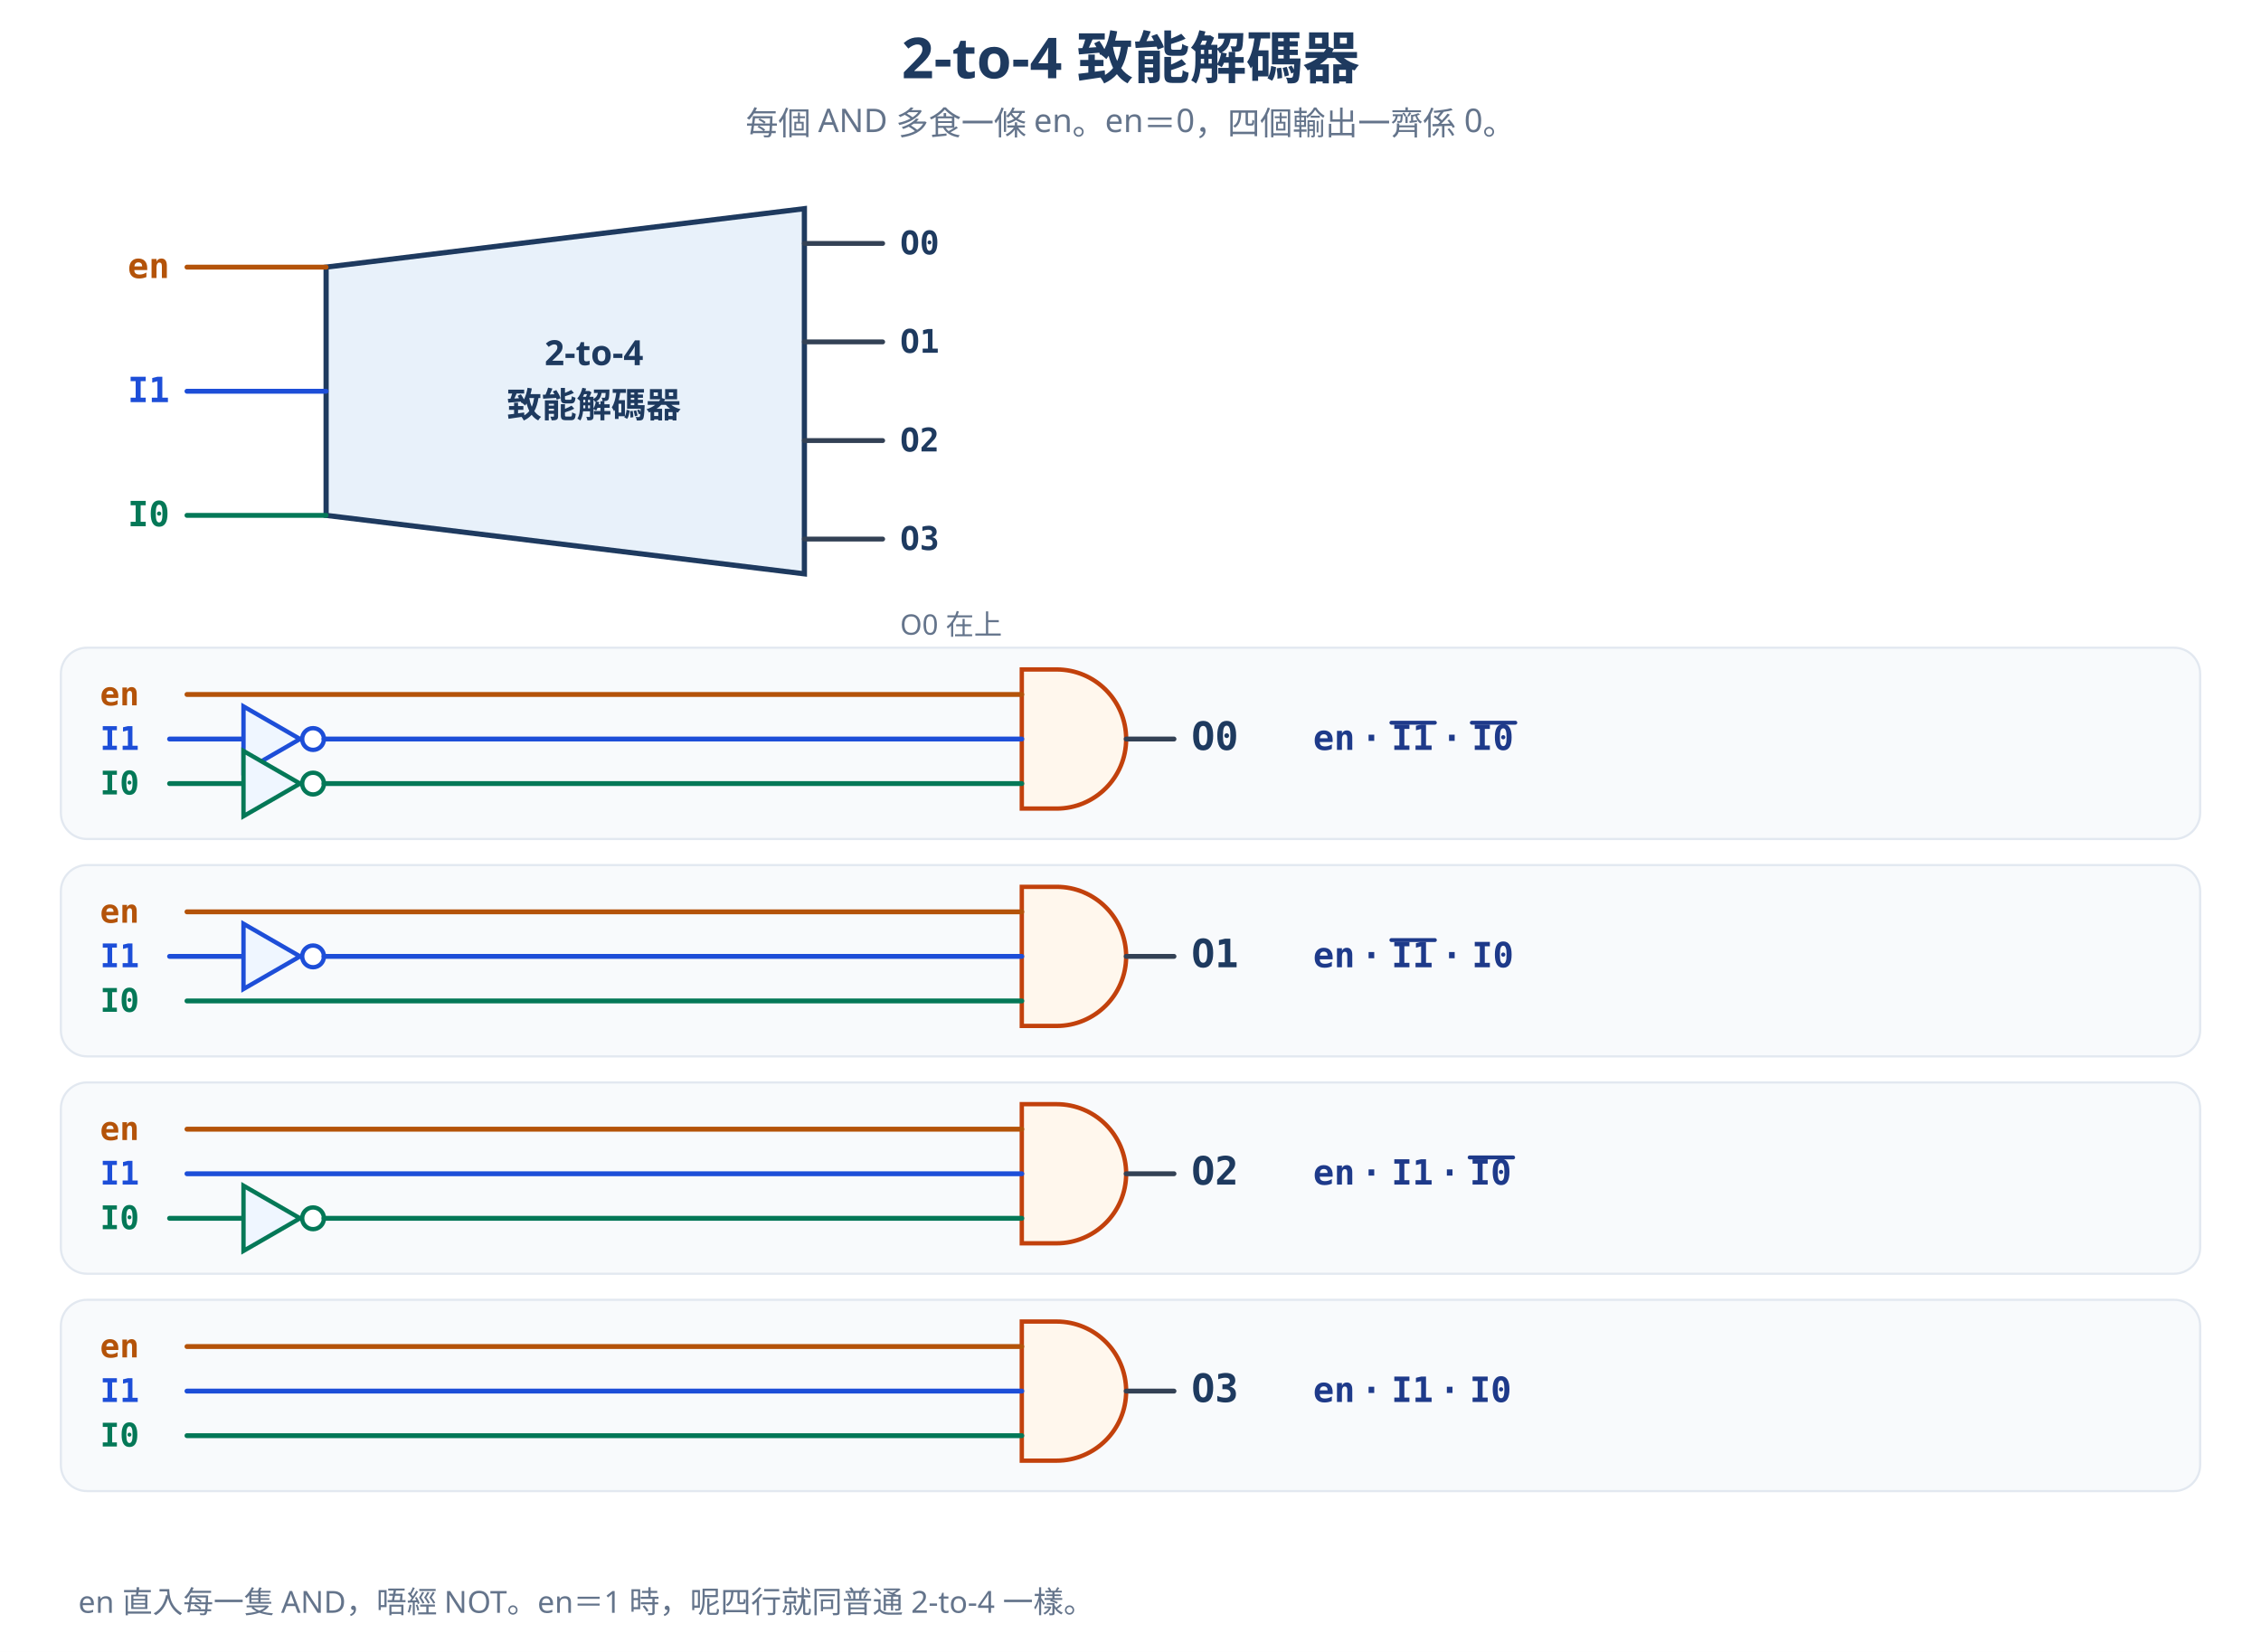
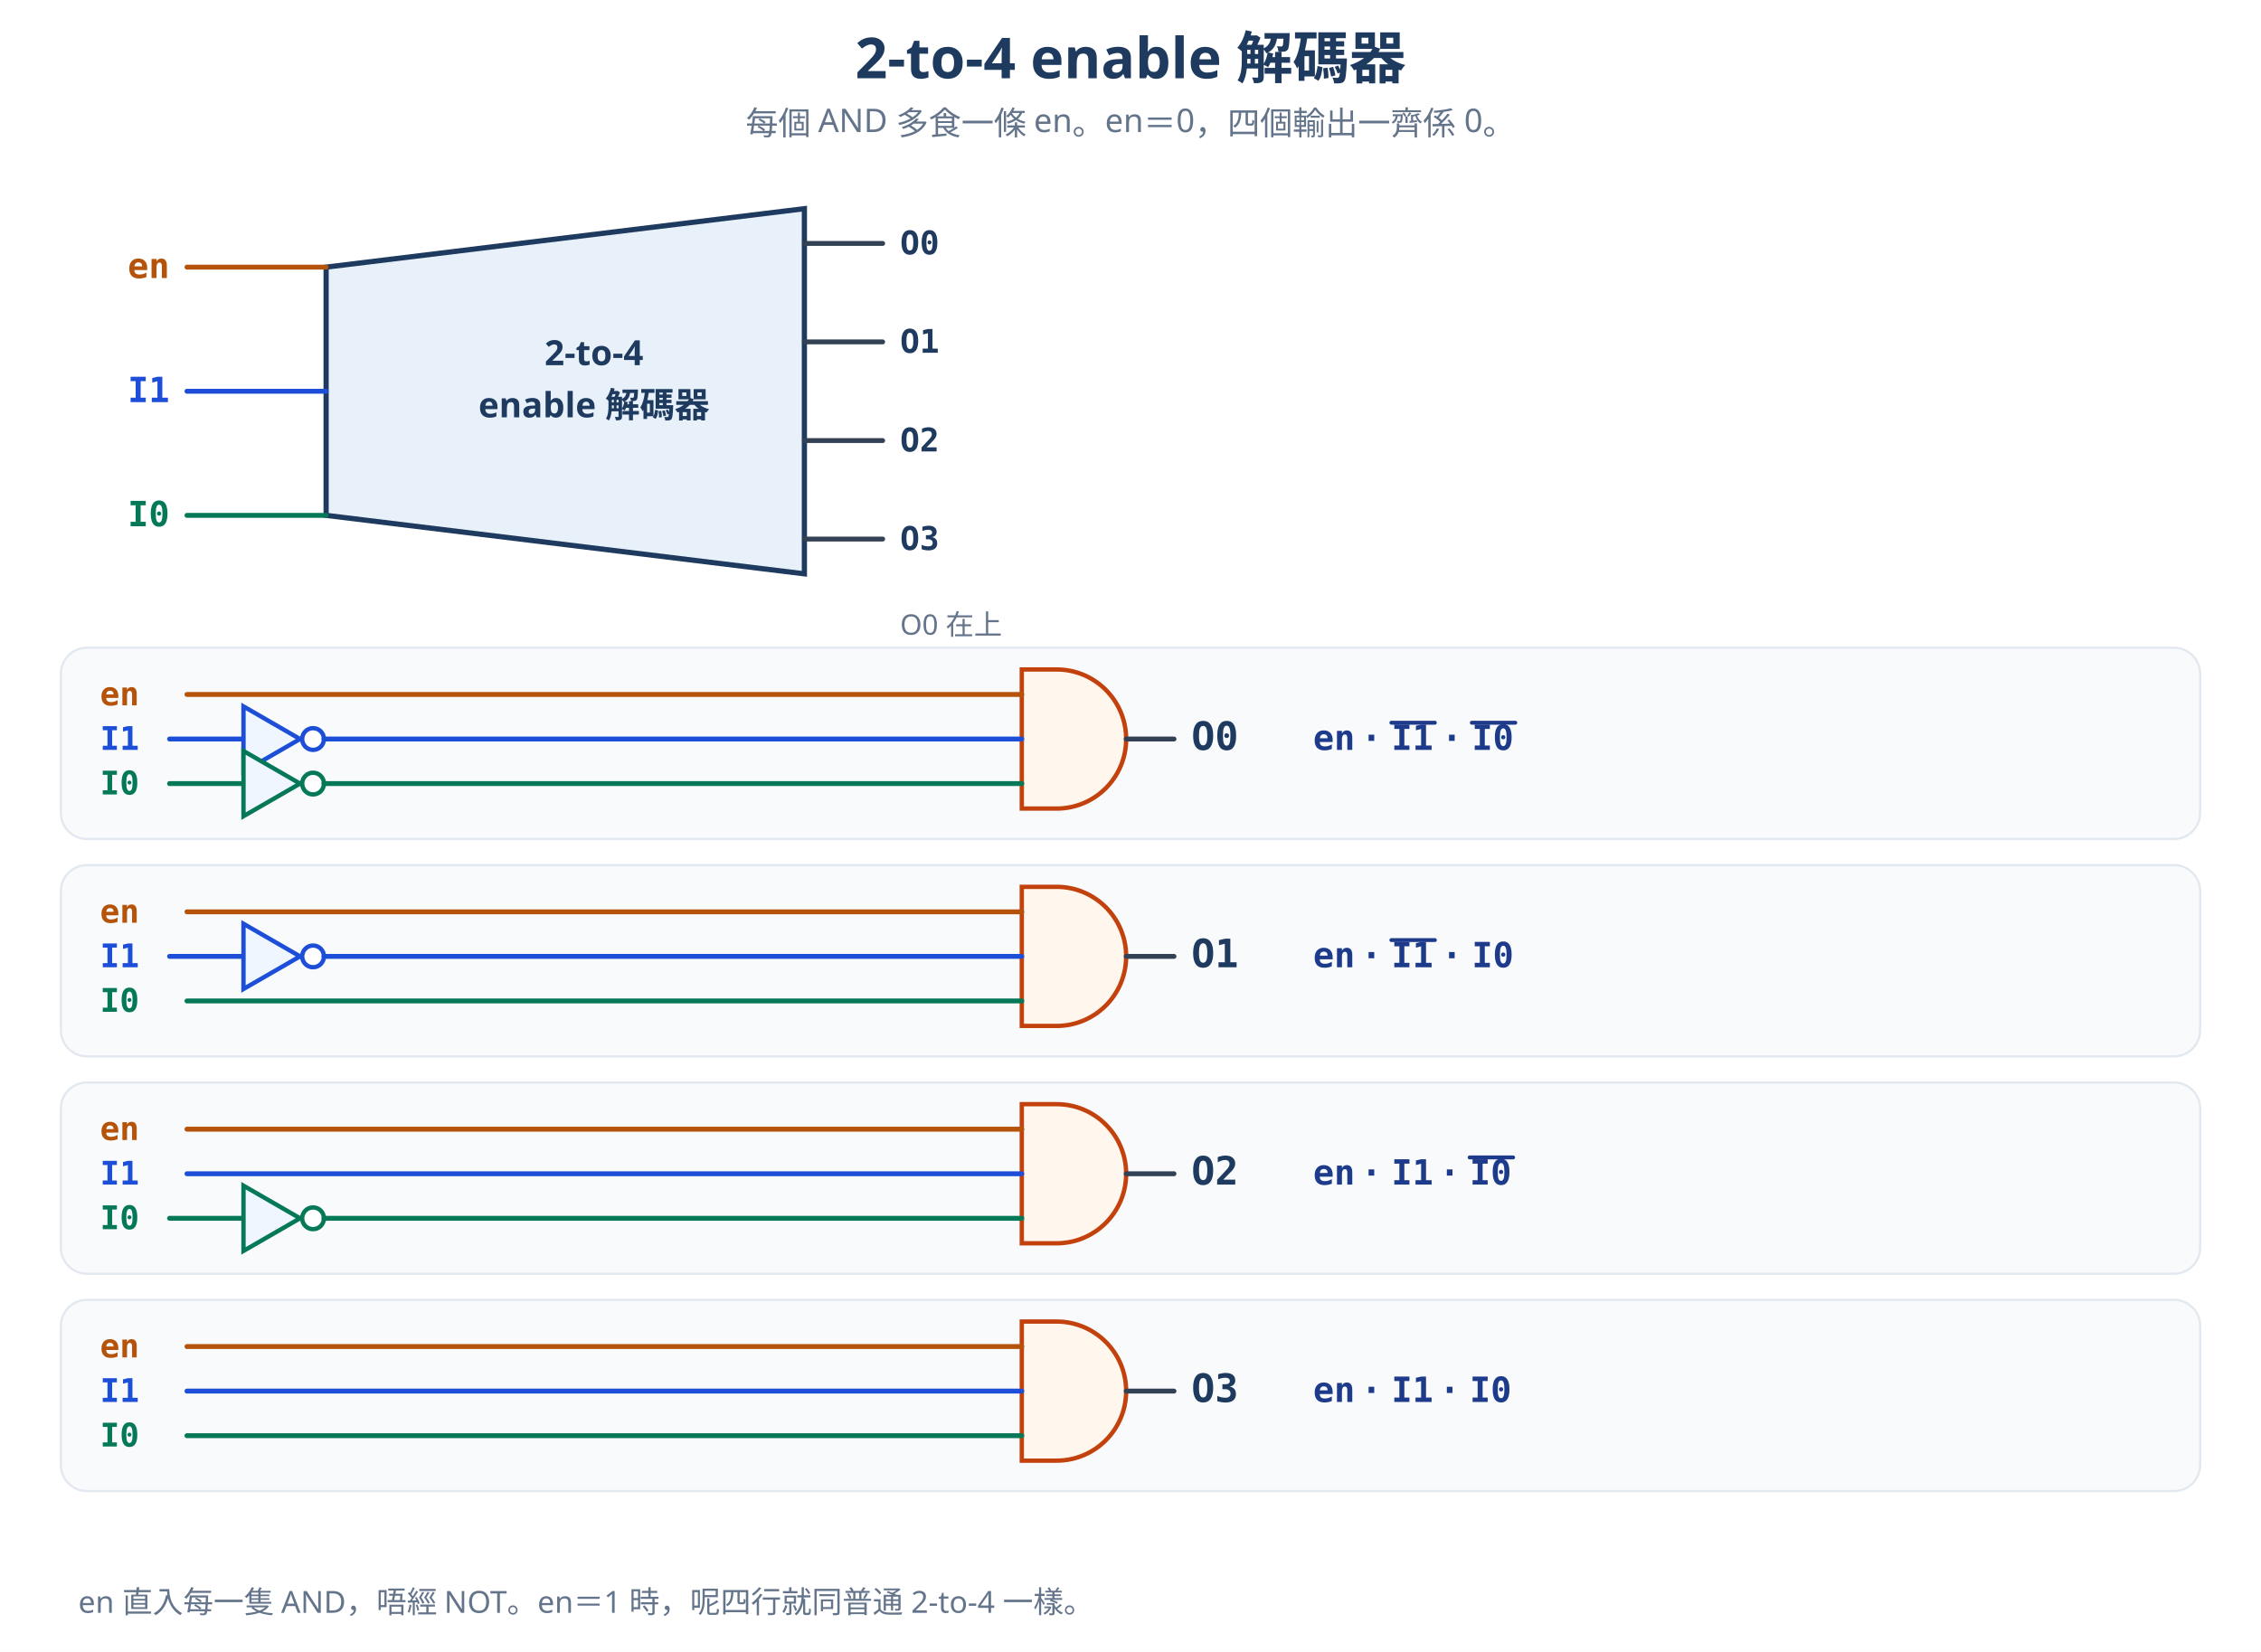
<svg xmlns="http://www.w3.org/2000/svg" width="1040" height="760" viewBox="0 0 1040 760" role="img">
  <rect width="1040" height="760" fill="#ffffff" />
-   <text x="520.0" y="36.0" fill="#1e3a5f" font-size="26" font-weight="700" text-anchor="middle" font-family="WenQuanYi Micro Hei, Microsoft JhengHei, sans-serif">2-to-4 致能解碼器</text>
+   <text x="520.0" y="36.0" fill="#1e3a5f" font-size="26" font-weight="700" text-anchor="middle" font-family="WenQuanYi Micro Hei, Microsoft JhengHei, sans-serif">2-to-4 enable 解碼器</text>
  <text x="520.0" y="62.0" fill="#64748b" font-size="15" font-weight="500" text-anchor="middle" font-family="WenQuanYi Micro Hei, Microsoft JhengHei, sans-serif">每個 AND 多食一條 en。en＝0，四個輸出一齊係 0。</text>
  <polygon points="150.0,122.9 370.0,96.0 370.0,264.0 150.0,237.1" fill="#e8f1fa" stroke="#1e3a5f" stroke-width="2.4" />
  <text x="273.2" y="168.0" fill="#1e3a5f" font-size="16" font-weight="700" text-anchor="middle" font-family="WenQuanYi Micro Hei, Microsoft JhengHei, sans-serif">2-to-4</text>
-   <text x="273.2" y="192.0" fill="#1e3a5f" font-size="16" font-weight="700" text-anchor="middle" font-family="WenQuanYi Micro Hei, Microsoft JhengHei, sans-serif">致能解碼器</text>
+   <text x="273.2" y="192.0" fill="#1e3a5f" font-size="16" font-weight="700" text-anchor="middle" font-family="WenQuanYi Micro Hei, Microsoft JhengHei, sans-serif">enable 解碼器</text>
  <line x1="86.0" y1="122.9" x2="150.0" y2="122.9" stroke="#b45309" stroke-width="2.25" stroke-linecap="round" />
  <text x="78.0" y="127.9" fill="#b45309" font-size="16" font-weight="700" text-anchor="end" font-family="JetBrains Mono, DejaVu Sans Mono, ui-monospace, monospace">en</text>
  <line x1="86.0" y1="180.0" x2="150.0" y2="180.0" stroke="#1d4ed8" stroke-width="2.25" stroke-linecap="round" />
  <text x="78.0" y="185.0" fill="#1d4ed8" font-size="16" font-weight="700" text-anchor="end" font-family="JetBrains Mono, DejaVu Sans Mono, ui-monospace, monospace">I1</text>
  <line x1="86.0" y1="237.1" x2="150.0" y2="237.1" stroke="#047857" stroke-width="2.25" stroke-linecap="round" />
  <text x="78.0" y="242.1" fill="#047857" font-size="16" font-weight="700" text-anchor="end" font-family="JetBrains Mono, DejaVu Sans Mono, ui-monospace, monospace">I0</text>
  <line x1="370.0" y1="112.0" x2="406.0" y2="112.0" stroke="#334155" stroke-width="2.25" stroke-linecap="round" />
  <text x="414.0" y="117.0" fill="#1e3a5f" font-size="15" font-weight="700" text-anchor="start" font-family="JetBrains Mono, DejaVu Sans Mono, ui-monospace, monospace">O0</text>
  <line x1="370.0" y1="157.3" x2="406.0" y2="157.3" stroke="#334155" stroke-width="2.25" stroke-linecap="round" />
  <text x="414.0" y="162.3" fill="#1e3a5f" font-size="15" font-weight="700" text-anchor="start" font-family="JetBrains Mono, DejaVu Sans Mono, ui-monospace, monospace">O1</text>
  <line x1="370.0" y1="202.7" x2="406.0" y2="202.7" stroke="#334155" stroke-width="2.25" stroke-linecap="round" />
  <text x="414.0" y="207.7" fill="#1e3a5f" font-size="15" font-weight="700" text-anchor="start" font-family="JetBrains Mono, DejaVu Sans Mono, ui-monospace, monospace">O2</text>
  <line x1="370.0" y1="248.0" x2="406.0" y2="248.0" stroke="#334155" stroke-width="2.25" stroke-linecap="round" />
  <text x="414.0" y="253.0" fill="#1e3a5f" font-size="15" font-weight="700" text-anchor="start" font-family="JetBrains Mono, DejaVu Sans Mono, ui-monospace, monospace">O3</text>
  <text x="414.0" y="292.0" fill="#64748b" font-size="13" font-weight="500" text-anchor="start" font-family="WenQuanYi Micro Hei, Microsoft JhengHei, sans-serif">O0 在上</text>
  <rect x="28" y="298" width="984" height="88" rx="12" fill="#f8fafc" stroke="#e2e8f0" />
  <path d="M470.0,308.0 h16 a32.0,32.0 0 0 1 0,64.0 h-16 z" fill="#fff7ed" stroke="#c2410c" stroke-width="2" />
  <text x="46.0" y="324.5" fill="#b45309" font-size="15" font-weight="700" text-anchor="start" font-family="JetBrains Mono, DejaVu Sans Mono, ui-monospace, monospace">en</text>
  <line x1="86.0" y1="319.5" x2="470.0" y2="319.5" stroke="#b45309" stroke-width="2.25" stroke-linecap="round" />
  <text x="46.0" y="345.0" fill="#1d4ed8" font-size="15" font-weight="700" text-anchor="start" font-family="JetBrains Mono, DejaVu Sans Mono, ui-monospace, monospace">I1</text>
  <line x1="78.0" y1="340.0" x2="112.0" y2="340.0" stroke="#1d4ed8" stroke-width="2.25" stroke-linecap="round" />
  <polygon points="112.0,325.0 112.0,355.0 138.0,340.0" fill="#eff6ff" stroke="#1d4ed8" stroke-width="2" />
  <circle cx="144.0" cy="340.0" r="5" fill="#fff" stroke="#1d4ed8" stroke-width="2" />
  <line x1="149.0" y1="340.0" x2="470.0" y2="340.0" stroke="#1d4ed8" stroke-width="2.25" stroke-linecap="round" />
  <text x="46.0" y="365.5" fill="#047857" font-size="15" font-weight="700" text-anchor="start" font-family="JetBrains Mono, DejaVu Sans Mono, ui-monospace, monospace">I0</text>
  <line x1="78.0" y1="360.5" x2="112.0" y2="360.5" stroke="#047857" stroke-width="2.25" stroke-linecap="round" />
  <polygon points="112.0,345.5 112.0,375.5 138.0,360.5" fill="#eff6ff" stroke="#047857" stroke-width="2" />
  <circle cx="144.0" cy="360.5" r="5" fill="#fff" stroke="#047857" stroke-width="2" />
  <line x1="149.0" y1="360.5" x2="470.0" y2="360.5" stroke="#047857" stroke-width="2.25" stroke-linecap="round" />
  <line x1="518.0" y1="340.0" x2="540.0" y2="340.0" stroke="#334155" stroke-width="2.25" stroke-linecap="round" />
  <text x="548.0" y="345.0" fill="#1e3a5f" font-size="18" font-weight="700" text-anchor="start" font-family="JetBrains Mono, DejaVu Sans Mono, ui-monospace, monospace">O0</text>
  <text x="604.0" y="345.0" fill="#1e3a8a" font-size="16" font-weight="700" text-anchor="start" font-family="JetBrains Mono, DejaVu Sans Mono, ui-monospace, monospace">en</text>
  <text x="626.0" y="345.0" fill="#1e3a8a" font-size="16" font-weight="700" text-anchor="start" font-family="JetBrains Mono, DejaVu Sans Mono, ui-monospace, monospace">·</text>
  <text x="640.0" y="345.0" fill="#1e3a8a" font-size="16" font-weight="700" text-anchor="start" font-family="JetBrains Mono, DejaVu Sans Mono, ui-monospace, monospace">I1</text>
  <line x1="640.0" y1="332.5" x2="660.0" y2="332.5" stroke="#1e3a8a" stroke-width="1.8" stroke-linecap="round" />
  <text x="663.0" y="345.0" fill="#1e3a8a" font-size="16" font-weight="700" text-anchor="start" font-family="JetBrains Mono, DejaVu Sans Mono, ui-monospace, monospace">·</text>
  <text x="677.0" y="345.0" fill="#1e3a8a" font-size="16" font-weight="700" text-anchor="start" font-family="JetBrains Mono, DejaVu Sans Mono, ui-monospace, monospace">I0</text>
  <line x1="677.0" y1="332.5" x2="697.0" y2="332.5" stroke="#1e3a8a" stroke-width="1.8" stroke-linecap="round" />
  <rect x="28" y="398" width="984" height="88" rx="12" fill="#f8fafc" stroke="#e2e8f0" />
  <path d="M470.0,408.0 h16 a32.0,32.0 0 0 1 0,64.0 h-16 z" fill="#fff7ed" stroke="#c2410c" stroke-width="2" />
  <text x="46.0" y="424.5" fill="#b45309" font-size="15" font-weight="700" text-anchor="start" font-family="JetBrains Mono, DejaVu Sans Mono, ui-monospace, monospace">en</text>
  <line x1="86.0" y1="419.5" x2="470.0" y2="419.5" stroke="#b45309" stroke-width="2.25" stroke-linecap="round" />
  <text x="46.0" y="445.0" fill="#1d4ed8" font-size="15" font-weight="700" text-anchor="start" font-family="JetBrains Mono, DejaVu Sans Mono, ui-monospace, monospace">I1</text>
  <line x1="78.0" y1="440.0" x2="112.0" y2="440.0" stroke="#1d4ed8" stroke-width="2.25" stroke-linecap="round" />
  <polygon points="112.0,425.0 112.0,455.0 138.0,440.0" fill="#eff6ff" stroke="#1d4ed8" stroke-width="2" />
  <circle cx="144.0" cy="440.0" r="5" fill="#fff" stroke="#1d4ed8" stroke-width="2" />
  <line x1="149.0" y1="440.0" x2="470.0" y2="440.0" stroke="#1d4ed8" stroke-width="2.25" stroke-linecap="round" />
  <text x="46.0" y="465.5" fill="#047857" font-size="15" font-weight="700" text-anchor="start" font-family="JetBrains Mono, DejaVu Sans Mono, ui-monospace, monospace">I0</text>
  <line x1="86.0" y1="460.5" x2="470.0" y2="460.5" stroke="#047857" stroke-width="2.25" stroke-linecap="round" />
  <line x1="518.0" y1="440.0" x2="540.0" y2="440.0" stroke="#334155" stroke-width="2.25" stroke-linecap="round" />
  <text x="548.0" y="445.0" fill="#1e3a5f" font-size="18" font-weight="700" text-anchor="start" font-family="JetBrains Mono, DejaVu Sans Mono, ui-monospace, monospace">O1</text>
  <text x="604.0" y="445.0" fill="#1e3a8a" font-size="16" font-weight="700" text-anchor="start" font-family="JetBrains Mono, DejaVu Sans Mono, ui-monospace, monospace">en</text>
  <text x="626.0" y="445.0" fill="#1e3a8a" font-size="16" font-weight="700" text-anchor="start" font-family="JetBrains Mono, DejaVu Sans Mono, ui-monospace, monospace">·</text>
  <text x="640.0" y="445.0" fill="#1e3a8a" font-size="16" font-weight="700" text-anchor="start" font-family="JetBrains Mono, DejaVu Sans Mono, ui-monospace, monospace">I1</text>
  <line x1="640.0" y1="432.5" x2="660.0" y2="432.5" stroke="#1e3a8a" stroke-width="1.8" stroke-linecap="round" />
  <text x="663.0" y="445.0" fill="#1e3a8a" font-size="16" font-weight="700" text-anchor="start" font-family="JetBrains Mono, DejaVu Sans Mono, ui-monospace, monospace">·</text>
  <text x="677.0" y="445.0" fill="#1e3a8a" font-size="16" font-weight="700" text-anchor="start" font-family="JetBrains Mono, DejaVu Sans Mono, ui-monospace, monospace">I0</text>
  <rect x="28" y="498" width="984" height="88" rx="12" fill="#f8fafc" stroke="#e2e8f0" />
  <path d="M470.0,508.0 h16 a32.0,32.0 0 0 1 0,64.0 h-16 z" fill="#fff7ed" stroke="#c2410c" stroke-width="2" />
  <text x="46.0" y="524.5" fill="#b45309" font-size="15" font-weight="700" text-anchor="start" font-family="JetBrains Mono, DejaVu Sans Mono, ui-monospace, monospace">en</text>
  <line x1="86.0" y1="519.5" x2="470.0" y2="519.5" stroke="#b45309" stroke-width="2.25" stroke-linecap="round" />
  <text x="46.0" y="545.0" fill="#1d4ed8" font-size="15" font-weight="700" text-anchor="start" font-family="JetBrains Mono, DejaVu Sans Mono, ui-monospace, monospace">I1</text>
  <line x1="86.0" y1="540.0" x2="470.0" y2="540.0" stroke="#1d4ed8" stroke-width="2.25" stroke-linecap="round" />
  <text x="46.0" y="565.5" fill="#047857" font-size="15" font-weight="700" text-anchor="start" font-family="JetBrains Mono, DejaVu Sans Mono, ui-monospace, monospace">I0</text>
  <line x1="78.0" y1="560.5" x2="112.0" y2="560.5" stroke="#047857" stroke-width="2.25" stroke-linecap="round" />
  <polygon points="112.0,545.5 112.0,575.5 138.0,560.5" fill="#eff6ff" stroke="#047857" stroke-width="2" />
  <circle cx="144.0" cy="560.5" r="5" fill="#fff" stroke="#047857" stroke-width="2" />
  <line x1="149.0" y1="560.5" x2="470.0" y2="560.5" stroke="#047857" stroke-width="2.25" stroke-linecap="round" />
  <line x1="518.0" y1="540.0" x2="540.0" y2="540.0" stroke="#334155" stroke-width="2.25" stroke-linecap="round" />
  <text x="548.0" y="545.0" fill="#1e3a5f" font-size="18" font-weight="700" text-anchor="start" font-family="JetBrains Mono, DejaVu Sans Mono, ui-monospace, monospace">O2</text>
  <text x="604.0" y="545.0" fill="#1e3a8a" font-size="16" font-weight="700" text-anchor="start" font-family="JetBrains Mono, DejaVu Sans Mono, ui-monospace, monospace">en</text>
  <text x="626.0" y="545.0" fill="#1e3a8a" font-size="16" font-weight="700" text-anchor="start" font-family="JetBrains Mono, DejaVu Sans Mono, ui-monospace, monospace">·</text>
  <text x="640.0" y="545.0" fill="#1e3a8a" font-size="16" font-weight="700" text-anchor="start" font-family="JetBrains Mono, DejaVu Sans Mono, ui-monospace, monospace">I1</text>
  <text x="662.0" y="545.0" fill="#1e3a8a" font-size="16" font-weight="700" text-anchor="start" font-family="JetBrains Mono, DejaVu Sans Mono, ui-monospace, monospace">·</text>
  <text x="676.0" y="545.0" fill="#1e3a8a" font-size="16" font-weight="700" text-anchor="start" font-family="JetBrains Mono, DejaVu Sans Mono, ui-monospace, monospace">I0</text>
  <line x1="676.0" y1="532.5" x2="696.0" y2="532.5" stroke="#1e3a8a" stroke-width="1.8" stroke-linecap="round" />
  <rect x="28" y="598" width="984" height="88" rx="12" fill="#f8fafc" stroke="#e2e8f0" />
  <path d="M470.0,608.0 h16 a32.0,32.0 0 0 1 0,64.0 h-16 z" fill="#fff7ed" stroke="#c2410c" stroke-width="2" />
  <text x="46.0" y="624.5" fill="#b45309" font-size="15" font-weight="700" text-anchor="start" font-family="JetBrains Mono, DejaVu Sans Mono, ui-monospace, monospace">en</text>
  <line x1="86.0" y1="619.5" x2="470.0" y2="619.5" stroke="#b45309" stroke-width="2.25" stroke-linecap="round" />
  <text x="46.0" y="645.0" fill="#1d4ed8" font-size="15" font-weight="700" text-anchor="start" font-family="JetBrains Mono, DejaVu Sans Mono, ui-monospace, monospace">I1</text>
  <line x1="86.0" y1="640.0" x2="470.0" y2="640.0" stroke="#1d4ed8" stroke-width="2.25" stroke-linecap="round" />
  <text x="46.0" y="665.5" fill="#047857" font-size="15" font-weight="700" text-anchor="start" font-family="JetBrains Mono, DejaVu Sans Mono, ui-monospace, monospace">I0</text>
  <line x1="86.0" y1="660.5" x2="470.0" y2="660.5" stroke="#047857" stroke-width="2.25" stroke-linecap="round" />
  <line x1="518.0" y1="640.0" x2="540.0" y2="640.0" stroke="#334155" stroke-width="2.25" stroke-linecap="round" />
  <text x="548.0" y="645.0" fill="#1e3a5f" font-size="18" font-weight="700" text-anchor="start" font-family="JetBrains Mono, DejaVu Sans Mono, ui-monospace, monospace">O3</text>
  <text x="604.0" y="645.0" fill="#1e3a8a" font-size="16" font-weight="700" text-anchor="start" font-family="JetBrains Mono, DejaVu Sans Mono, ui-monospace, monospace">en</text>
  <text x="626.0" y="645.0" fill="#1e3a8a" font-size="16" font-weight="700" text-anchor="start" font-family="JetBrains Mono, DejaVu Sans Mono, ui-monospace, monospace">·</text>
  <text x="640.0" y="645.0" fill="#1e3a8a" font-size="16" font-weight="700" text-anchor="start" font-family="JetBrains Mono, DejaVu Sans Mono, ui-monospace, monospace">I1</text>
  <text x="662.0" y="645.0" fill="#1e3a8a" font-size="16" font-weight="700" text-anchor="start" font-family="JetBrains Mono, DejaVu Sans Mono, ui-monospace, monospace">·</text>
  <text x="676.0" y="645.0" fill="#1e3a8a" font-size="16" font-weight="700" text-anchor="start" font-family="JetBrains Mono, DejaVu Sans Mono, ui-monospace, monospace">I0</text>
  <text x="36.0" y="742.0" fill="#64748b" font-size="14" font-weight="500" text-anchor="start" font-family="WenQuanYi Micro Hei, Microsoft JhengHei, sans-serif">en 直入每一隻 AND，唔經 NOT。en＝1 時，呢四行就同普通 2-to-4 一樣。</text>
</svg>
